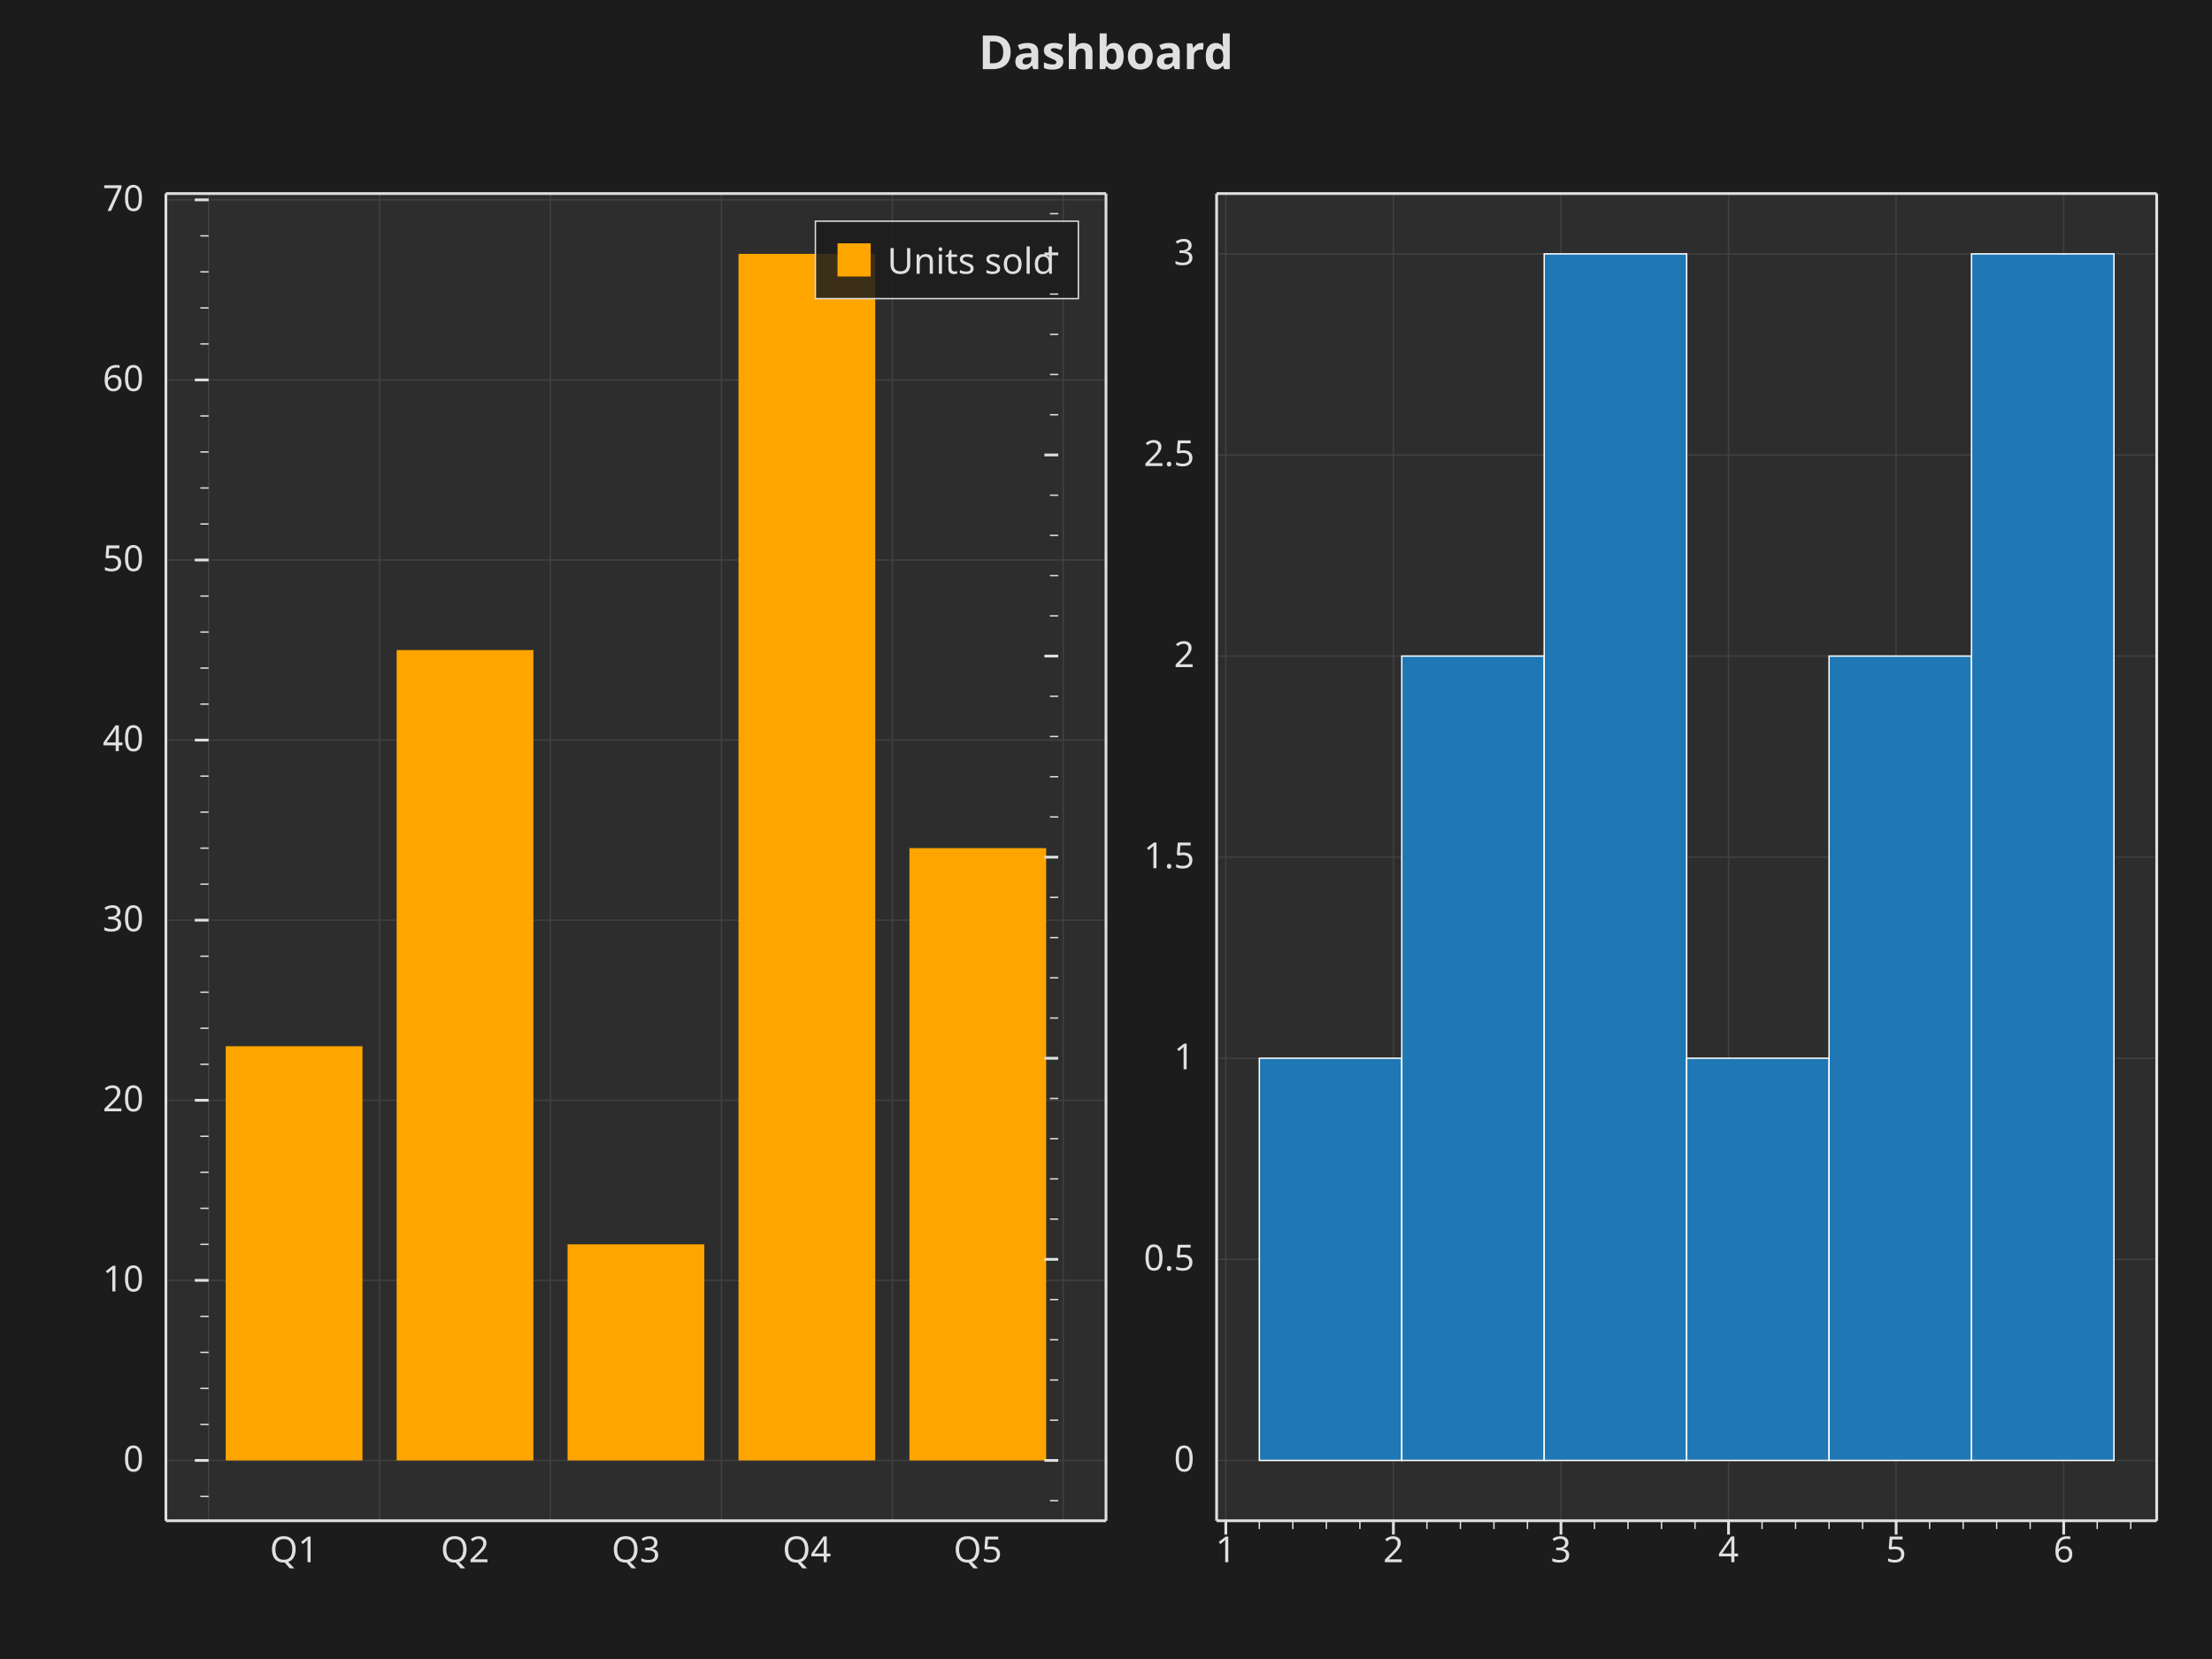
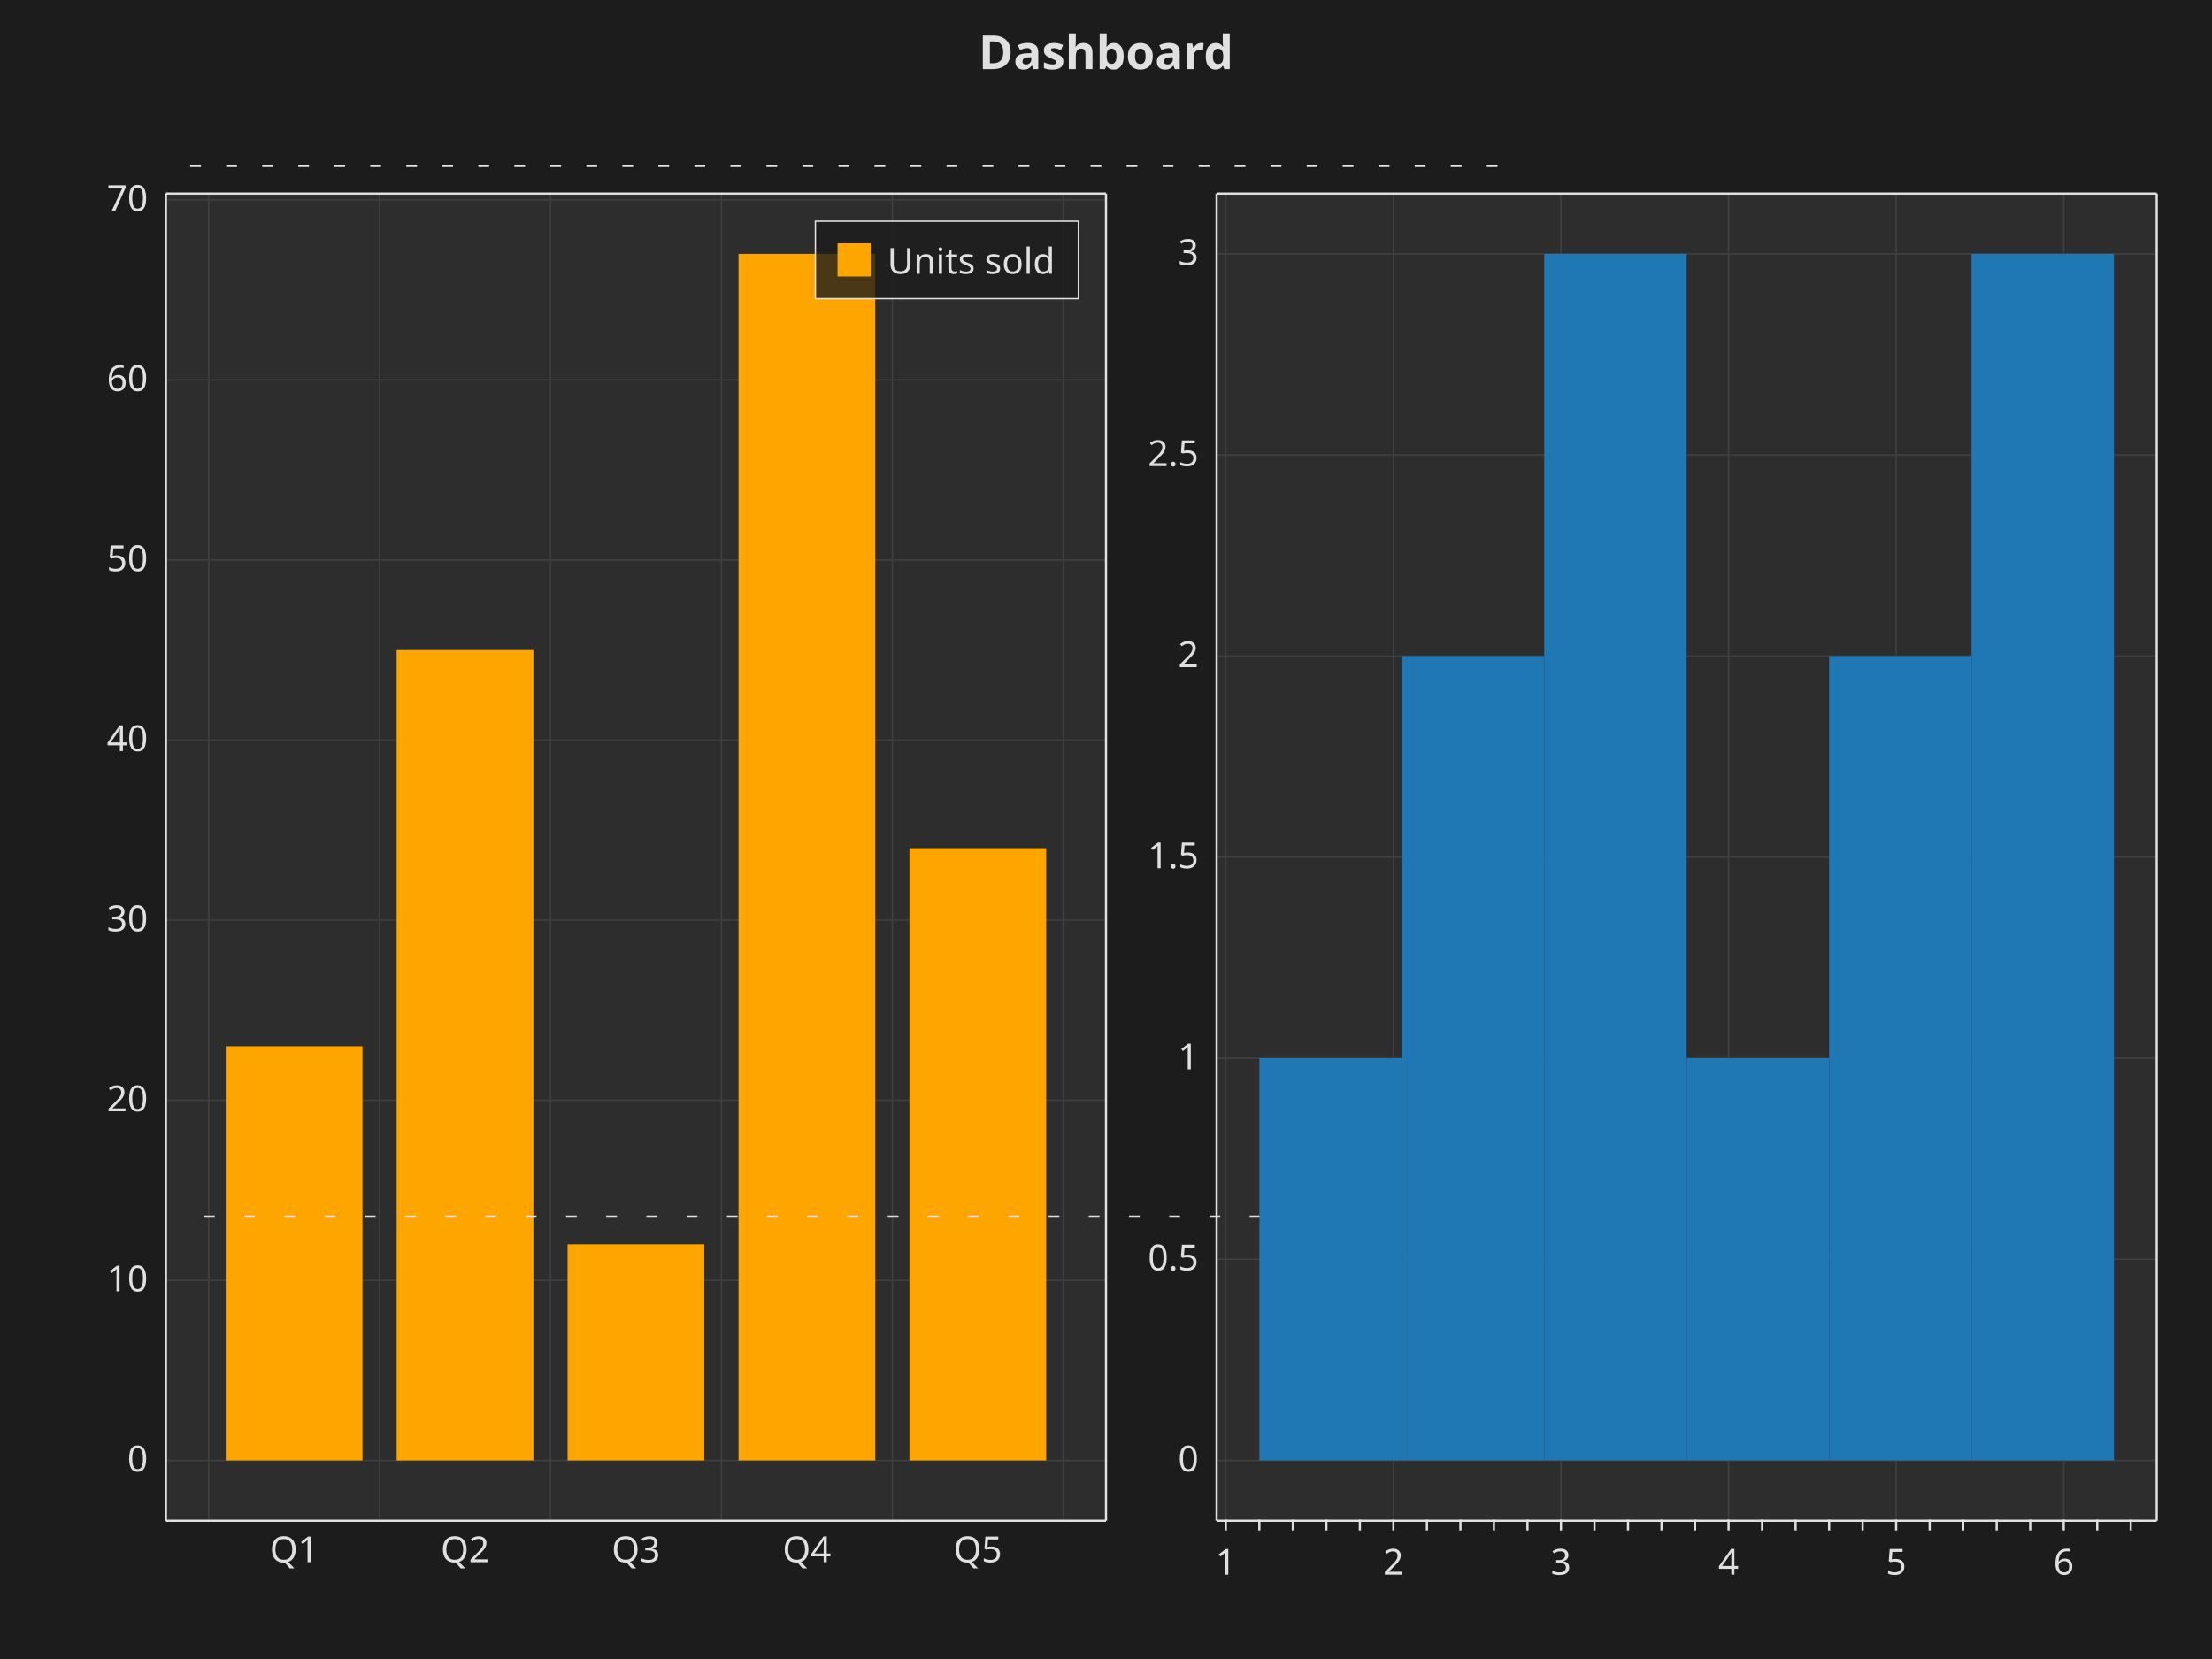
- <svg xmlns="http://www.w3.org/2000/svg" viewBox="0 0 800 600" width="800" height="600">
+ <svg xmlns="http://www.w3.org/2000/svg" viewBox="0 0 800 600" width="800" height="600" role="img" aria-labelledby="chart-title">
  <rect x="0" y="0" width="800" height="600" fill="#1C1C1C" />
  <text x="400" y="25" font-family="sans-serif" font-size="17" text-anchor="middle" font-weight="bold" fill="#E0E0E0">Dashboard</text>
  <rect x="60" y="70" width="340" height="480" fill="#2D2D2D" />
  <line x1="75.455" y1="70" x2="75.455" y2="550" stroke="#404040" stroke-width="0.5" />
  <line x1="137.273" y1="70" x2="137.273" y2="550" stroke="#404040" stroke-width="0.5" />
  <line x1="199.091" y1="70" x2="199.091" y2="550" stroke="#404040" stroke-width="0.5" />
  <line x1="260.909" y1="70" x2="260.909" y2="550" stroke="#404040" stroke-width="0.5" />
  <line x1="322.727" y1="70" x2="322.727" y2="550" stroke="#404040" stroke-width="0.5" />
  <line x1="384.545" y1="70" x2="384.545" y2="550" stroke="#404040" stroke-width="0.5" />
  <line x1="60" y1="528.182" x2="400" y2="528.182" stroke="#404040" stroke-width="0.5" />
  <line x1="60" y1="463.053" x2="400" y2="463.053" stroke="#404040" stroke-width="0.5" />
  <line x1="60" y1="397.924" x2="400" y2="397.924" stroke="#404040" stroke-width="0.5" />
  <line x1="60" y1="332.795" x2="400" y2="332.795" stroke="#404040" stroke-width="0.5" />
  <line x1="60" y1="267.666" x2="400" y2="267.666" stroke="#404040" stroke-width="0.5" />
  <line x1="60" y1="202.537" x2="400" y2="202.537" stroke="#404040" stroke-width="0.5" />
  <line x1="60" y1="137.408" x2="400" y2="137.408" stroke="#404040" stroke-width="0.5" />
  <line x1="60" y1="72.28" x2="400" y2="72.28" stroke="#404040" stroke-width="0.5" />
  <text x="106.364" y="565" font-family="sans-serif" font-size="13" text-anchor="middle" fill="#E0E0E0">Q1</text>
  <text x="168.182" y="565" font-family="sans-serif" font-size="13" text-anchor="middle" fill="#E0E0E0">Q2</text>
  <text x="230" y="565" font-family="sans-serif" font-size="13" text-anchor="middle" fill="#E0E0E0">Q3</text>
  <text x="291.818" y="565" font-family="sans-serif" font-size="13" text-anchor="middle" fill="#E0E0E0">Q4</text>
  <text x="353.636" y="565" font-family="sans-serif" font-size="13" text-anchor="middle" fill="#E0E0E0">Q5</text>
-   <line x1="70.455" y1="528.182" x2="75.455" y2="528.182" stroke="#E0E0E0" stroke-width="1" />
-   <text x="52" y="532.182" font-family="sans-serif" font-size="13" text-anchor="end" fill="#E0E0E0">0</text>
-   <line x1="70.455" y1="463.053" x2="75.455" y2="463.053" stroke="#E0E0E0" stroke-width="1" />
-   <text x="52" y="467.053" font-family="sans-serif" font-size="13" text-anchor="end" fill="#E0E0E0">10</text>
-   <line x1="70.455" y1="397.924" x2="75.455" y2="397.924" stroke="#E0E0E0" stroke-width="1" />
-   <text x="52" y="401.924" font-family="sans-serif" font-size="13" text-anchor="end" fill="#E0E0E0">20</text>
-   <line x1="70.455" y1="332.795" x2="75.455" y2="332.795" stroke="#E0E0E0" stroke-width="1" />
-   <text x="52" y="336.795" font-family="sans-serif" font-size="13" text-anchor="end" fill="#E0E0E0">30</text>
-   <line x1="70.455" y1="267.666" x2="75.455" y2="267.666" stroke="#E0E0E0" stroke-width="1" />
-   <text x="52" y="271.666" font-family="sans-serif" font-size="13" text-anchor="end" fill="#E0E0E0">40</text>
-   <line x1="70.455" y1="202.537" x2="75.455" y2="202.537" stroke="#E0E0E0" stroke-width="1" />
-   <text x="52" y="206.537" font-family="sans-serif" font-size="13" text-anchor="end" fill="#E0E0E0">50</text>
-   <line x1="70.455" y1="137.408" x2="75.455" y2="137.408" stroke="#E0E0E0" stroke-width="1" />
-   <text x="52" y="141.408" font-family="sans-serif" font-size="13" text-anchor="end" fill="#E0E0E0">60</text>
-   <line x1="70.455" y1="72.28" x2="75.455" y2="72.28" stroke="#E0E0E0" stroke-width="1" />
-   <text x="52" y="76.28" font-family="sans-serif" font-size="13" text-anchor="end" fill="#E0E0E0">70</text>
-   <line x1="72.455" y1="541.208" x2="75.455" y2="541.208" stroke="#E0E0E0" stroke-width="0.5" />
-   <line x1="72.455" y1="515.156" x2="75.455" y2="515.156" stroke="#E0E0E0" stroke-width="0.5" />
-   <line x1="72.455" y1="502.13" x2="75.455" y2="502.13" stroke="#E0E0E0" stroke-width="0.5" />
-   <line x1="72.455" y1="489.104" x2="75.455" y2="489.104" stroke="#E0E0E0" stroke-width="0.5" />
-   <line x1="72.455" y1="476.079" x2="75.455" y2="476.079" stroke="#E0E0E0" stroke-width="0.5" />
-   <line x1="72.455" y1="450.027" x2="75.455" y2="450.027" stroke="#E0E0E0" stroke-width="0.5" />
-   <line x1="72.455" y1="437.001" x2="75.455" y2="437.001" stroke="#E0E0E0" stroke-width="0.5" />
-   <line x1="72.455" y1="423.976" x2="75.455" y2="423.976" stroke="#E0E0E0" stroke-width="0.5" />
-   <line x1="72.455" y1="410.95" x2="75.455" y2="410.95" stroke="#E0E0E0" stroke-width="0.5" />
-   <line x1="72.455" y1="384.898" x2="75.455" y2="384.898" stroke="#E0E0E0" stroke-width="0.5" />
-   <line x1="72.455" y1="371.872" x2="75.455" y2="371.872" stroke="#E0E0E0" stroke-width="0.5" />
-   <line x1="72.455" y1="358.847" x2="75.455" y2="358.847" stroke="#E0E0E0" stroke-width="0.5" />
-   <line x1="72.455" y1="345.821" x2="75.455" y2="345.821" stroke="#E0E0E0" stroke-width="0.5" />
-   <line x1="72.455" y1="319.769" x2="75.455" y2="319.769" stroke="#E0E0E0" stroke-width="0.5" />
-   <line x1="72.455" y1="306.744" x2="75.455" y2="306.744" stroke="#E0E0E0" stroke-width="0.5" />
-   <line x1="72.455" y1="293.718" x2="75.455" y2="293.718" stroke="#E0E0E0" stroke-width="0.5" />
-   <line x1="72.455" y1="280.692" x2="75.455" y2="280.692" stroke="#E0E0E0" stroke-width="0.5" />
-   <line x1="72.455" y1="254.64" x2="75.455" y2="254.64" stroke="#E0E0E0" stroke-width="0.5" />
-   <line x1="72.455" y1="241.615" x2="75.455" y2="241.615" stroke="#E0E0E0" stroke-width="0.5" />
-   <line x1="72.455" y1="228.589" x2="75.455" y2="228.589" stroke="#E0E0E0" stroke-width="0.5" />
-   <line x1="72.455" y1="215.563" x2="75.455" y2="215.563" stroke="#E0E0E0" stroke-width="0.5" />
-   <line x1="72.455" y1="189.512" x2="75.455" y2="189.512" stroke="#E0E0E0" stroke-width="0.5" />
-   <line x1="72.455" y1="176.486" x2="75.455" y2="176.486" stroke="#E0E0E0" stroke-width="0.5" />
-   <line x1="72.455" y1="163.46" x2="75.455" y2="163.46" stroke="#E0E0E0" stroke-width="0.5" />
-   <line x1="72.455" y1="150.434" x2="75.455" y2="150.434" stroke="#E0E0E0" stroke-width="0.5" />
-   <line x1="72.455" y1="124.383" x2="75.455" y2="124.383" stroke="#E0E0E0" stroke-width="0.5" />
-   <line x1="72.455" y1="111.357" x2="75.455" y2="111.357" stroke="#E0E0E0" stroke-width="0.5" />
-   <line x1="72.455" y1="98.331" x2="75.455" y2="98.331" stroke="#E0E0E0" stroke-width="0.5" />
-   <line x1="72.455" y1="85.305" x2="75.455" y2="85.305" stroke="#E0E0E0" stroke-width="0.5" />
-   <rect x="81.636" y="378.385" width="49.455" height="149.796" fill="#FFA500" />
-   <rect x="143.455" y="235.102" width="49.455" height="293.08" fill="#FFA500" />
-   <rect x="205.273" y="450.027" width="49.455" height="78.155" fill="#FFA500" />
-   <rect x="267.091" y="91.818" width="49.455" height="436.364" fill="#FFA500" />
-   <rect x="328.909" y="306.744" width="49.455" height="221.438" fill="#FFA500" />
-   <g class="spine">
-     <line x1="60" y1="550" x2="400" y2="550" stroke="#E0E0E0" stroke-width="1" />
+   <line x1="524.682" y1="60" x2="528.582" y2="60" stroke="#E0E0E0" stroke-width="0.8" />
+   <text x="53.5" y="532.182" font-family="sans-serif" font-size="13" text-anchor="end" fill="#E0E0E0">0</text>
+   <line x1="459.553" y1="60" x2="463.453" y2="60" stroke="#E0E0E0" stroke-width="0.8" />
+   <text x="53.5" y="467.053" font-family="sans-serif" font-size="13" text-anchor="end" fill="#E0E0E0">10</text>
+   <line x1="394.424" y1="60" x2="398.324" y2="60" stroke="#E0E0E0" stroke-width="0.8" />
+   <text x="53.5" y="401.924" font-family="sans-serif" font-size="13" text-anchor="end" fill="#E0E0E0">20</text>
+   <line x1="329.295" y1="60" x2="333.195" y2="60" stroke="#E0E0E0" stroke-width="0.8" />
+   <text x="53.5" y="336.795" font-family="sans-serif" font-size="13" text-anchor="end" fill="#E0E0E0">30</text>
+   <line x1="264.166" y1="60" x2="268.066" y2="60" stroke="#E0E0E0" stroke-width="0.8" />
+   <text x="53.5" y="271.666" font-family="sans-serif" font-size="13" text-anchor="end" fill="#E0E0E0">40</text>
+   <line x1="199.037" y1="60" x2="202.937" y2="60" stroke="#E0E0E0" stroke-width="0.8" />
+   <text x="53.5" y="206.537" font-family="sans-serif" font-size="13" text-anchor="end" fill="#E0E0E0">50</text>
+   <line x1="133.908" y1="60" x2="137.808" y2="60" stroke="#E0E0E0" stroke-width="0.8" />
+   <text x="53.5" y="141.408" font-family="sans-serif" font-size="13" text-anchor="end" fill="#E0E0E0">60</text>
+   <line x1="68.78" y1="60" x2="72.68" y2="60" stroke="#E0E0E0" stroke-width="0.8" />
+   <text x="53.5" y="76.28" font-family="sans-serif" font-size="13" text-anchor="end" fill="#E0E0E0">70</text>
+   <line x1="537.708" y1="60" x2="541.608" y2="60" stroke="#E0E0E0" stroke-width="0.8" />
+   <line x1="511.656" y1="60" x2="515.556" y2="60" stroke="#E0E0E0" stroke-width="0.8" />
+   <line x1="498.63" y1="60" x2="502.53" y2="60" stroke="#E0E0E0" stroke-width="0.8" />
+   <line x1="485.604" y1="60" x2="489.504" y2="60" stroke="#E0E0E0" stroke-width="0.8" />
+   <line x1="472.579" y1="60" x2="476.479" y2="60" stroke="#E0E0E0" stroke-width="0.8" />
+   <line x1="446.527" y1="60" x2="450.427" y2="60" stroke="#E0E0E0" stroke-width="0.8" />
+   <line x1="433.501" y1="60" x2="437.401" y2="60" stroke="#E0E0E0" stroke-width="0.8" />
+   <line x1="420.476" y1="60" x2="424.376" y2="60" stroke="#E0E0E0" stroke-width="0.8" />
+   <line x1="407.45" y1="60" x2="411.35" y2="60" stroke="#E0E0E0" stroke-width="0.8" />
+   <line x1="381.398" y1="60" x2="385.298" y2="60" stroke="#E0E0E0" stroke-width="0.8" />
+   <line x1="368.372" y1="60" x2="372.272" y2="60" stroke="#E0E0E0" stroke-width="0.8" />
+   <line x1="355.347" y1="60" x2="359.247" y2="60" stroke="#E0E0E0" stroke-width="0.8" />
+   <line x1="342.321" y1="60" x2="346.221" y2="60" stroke="#E0E0E0" stroke-width="0.8" />
+   <line x1="316.269" y1="60" x2="320.169" y2="60" stroke="#E0E0E0" stroke-width="0.8" />
+   <line x1="303.244" y1="60" x2="307.144" y2="60" stroke="#E0E0E0" stroke-width="0.8" />
+   <line x1="290.218" y1="60" x2="294.118" y2="60" stroke="#E0E0E0" stroke-width="0.8" />
+   <line x1="277.192" y1="60" x2="281.092" y2="60" stroke="#E0E0E0" stroke-width="0.8" />
+   <line x1="251.14" y1="60" x2="255.04" y2="60" stroke="#E0E0E0" stroke-width="0.8" />
+   <line x1="238.115" y1="60" x2="242.015" y2="60" stroke="#E0E0E0" stroke-width="0.8" />
+   <line x1="225.089" y1="60" x2="228.989" y2="60" stroke="#E0E0E0" stroke-width="0.8" />
+   <line x1="212.063" y1="60" x2="215.963" y2="60" stroke="#E0E0E0" stroke-width="0.8" />
+   <line x1="186.012" y1="60" x2="189.912" y2="60" stroke="#E0E0E0" stroke-width="0.8" />
+   <line x1="172.986" y1="60" x2="176.886" y2="60" stroke="#E0E0E0" stroke-width="0.8" />
+   <line x1="159.96" y1="60" x2="163.86" y2="60" stroke="#E0E0E0" stroke-width="0.8" />
+   <line x1="146.934" y1="60" x2="150.834" y2="60" stroke="#E0E0E0" stroke-width="0.8" />
+   <line x1="120.883" y1="60" x2="124.783" y2="60" stroke="#E0E0E0" stroke-width="0.8" />
+   <line x1="107.857" y1="60" x2="111.757" y2="60" stroke="#E0E0E0" stroke-width="0.8" />
+   <line x1="94.831" y1="60" x2="98.731" y2="60" stroke="#E0E0E0" stroke-width="0.8" />
+   <line x1="81.805" y1="60" x2="85.705" y2="60" stroke="#E0E0E0" stroke-width="0.8" />
+   <g class="series" aria-label="Units sold">
+     <rect x="81.636" y="378.385" width="49.455" height="149.796" fill="#FFA500" />
+     <rect x="143.455" y="235.102" width="49.455" height="293.08" fill="#FFA500" />
+     <rect x="205.273" y="450.027" width="49.455" height="78.155" fill="#FFA500" />
+     <rect x="267.091" y="91.818" width="49.455" height="436.364" fill="#FFA500" />
+     <rect x="328.909" y="306.744" width="49.455" height="221.438" fill="#FFA500" />
  </g>
  <g class="spine">
-     <line x1="60" y1="70" x2="400" y2="70" stroke="#E0E0E0" stroke-width="1" />
+     <line x1="60" y1="550" x2="400" y2="550" stroke="#E0E0E0" stroke-width="0.8" />
  </g>
  <g class="spine">
-     <line x1="60" y1="70" x2="60" y2="550" stroke="#E0E0E0" stroke-width="1" />
+     <line x1="60" y1="70" x2="400" y2="70" stroke="#E0E0E0" stroke-width="0.8" />
  </g>
  <g class="spine">
-     <line x1="400" y1="70" x2="400" y2="550" stroke="#E0E0E0" stroke-width="1" />
+     <line x1="60" y1="70" x2="60" y2="550" stroke="#E0E0E0" stroke-width="0.8" />
  </g>
-   <rect x="294.9" y="80" width="95.1" height="28" fill="#1C1C1C" fill-opacity="0.863" stroke="#E0E0E0" stroke-width="0.5" />
-   <g class="legend">
+   <g class="spine">
+     <line x1="400" y1="70" x2="400" y2="550" stroke="#E0E0E0" stroke-width="0.8" />
+   </g>
+   <rect x="294.9" y="80" width="95.1" height="28" fill="#1C1C1C" fill-opacity="0.8" stroke="#E0E0E0" stroke-width="0.5" />
+   <g class="legend" aria-label="Chart legend">
    <rect x="302.9" y="88" width="12" height="12" fill="#FFA500" />
    <text x="320.9" y="99" font-family="sans-serif" font-size="13" text-anchor="start" fill="#E0E0E0">Units sold</text>
  </g>
  <rect x="440" y="70" width="340" height="480" fill="#2D2D2D" />
  <line x1="443.333" y1="70" x2="443.333" y2="550" stroke="#404040" stroke-width="0.5" />
  <line x1="503.939" y1="70" x2="503.939" y2="550" stroke="#404040" stroke-width="0.5" />
  <line x1="564.545" y1="70" x2="564.545" y2="550" stroke="#404040" stroke-width="0.5" />
  <line x1="625.152" y1="70" x2="625.152" y2="550" stroke="#404040" stroke-width="0.5" />
  <line x1="685.758" y1="70" x2="685.758" y2="550" stroke="#404040" stroke-width="0.5" />
  <line x1="746.364" y1="70" x2="746.364" y2="550" stroke="#404040" stroke-width="0.5" />
  <line x1="440" y1="528.182" x2="780" y2="528.182" stroke="#404040" stroke-width="0.5" />
  <line x1="440" y1="455.455" x2="780" y2="455.455" stroke="#404040" stroke-width="0.5" />
  <line x1="440" y1="382.727" x2="780" y2="382.727" stroke="#404040" stroke-width="0.5" />
  <line x1="440" y1="310" x2="780" y2="310" stroke="#404040" stroke-width="0.5" />
  <line x1="440" y1="237.273" x2="780" y2="237.273" stroke="#404040" stroke-width="0.5" />
  <line x1="440" y1="164.545" x2="780" y2="164.545" stroke="#404040" stroke-width="0.5" />
  <line x1="440" y1="91.818" x2="780" y2="91.818" stroke="#404040" stroke-width="0.5" />
-   <line x1="443.333" y1="550" x2="443.333" y2="555" stroke="#E0E0E0" stroke-width="1" />
-   <text x="443.333" y="565" font-family="sans-serif" font-size="13" text-anchor="middle" fill="#E0E0E0">1</text>
-   <line x1="503.939" y1="550" x2="503.939" y2="555" stroke="#E0E0E0" stroke-width="1" />
-   <text x="503.939" y="565" font-family="sans-serif" font-size="13" text-anchor="middle" fill="#E0E0E0">2</text>
-   <line x1="564.545" y1="550" x2="564.545" y2="555" stroke="#E0E0E0" stroke-width="1" />
-   <text x="564.545" y="565" font-family="sans-serif" font-size="13" text-anchor="middle" fill="#E0E0E0">3</text>
-   <line x1="625.152" y1="550" x2="625.152" y2="555" stroke="#E0E0E0" stroke-width="1" />
-   <text x="625.152" y="565" font-family="sans-serif" font-size="13" text-anchor="middle" fill="#E0E0E0">4</text>
-   <line x1="685.758" y1="550" x2="685.758" y2="555" stroke="#E0E0E0" stroke-width="1" />
-   <text x="685.758" y="565" font-family="sans-serif" font-size="13" text-anchor="middle" fill="#E0E0E0">5</text>
-   <line x1="746.364" y1="550" x2="746.364" y2="555" stroke="#E0E0E0" stroke-width="1" />
-   <text x="746.364" y="565" font-family="sans-serif" font-size="13" text-anchor="middle" fill="#E0E0E0">6</text>
-   <line x1="455.455" y1="550" x2="455.455" y2="553" stroke="#E0E0E0" stroke-width="0.5" />
-   <line x1="467.576" y1="550" x2="467.576" y2="553" stroke="#E0E0E0" stroke-width="0.5" />
-   <line x1="479.697" y1="550" x2="479.697" y2="553" stroke="#E0E0E0" stroke-width="0.5" />
-   <line x1="491.818" y1="550" x2="491.818" y2="553" stroke="#E0E0E0" stroke-width="0.5" />
-   <line x1="516.061" y1="550" x2="516.061" y2="553" stroke="#E0E0E0" stroke-width="0.5" />
-   <line x1="528.182" y1="550" x2="528.182" y2="553" stroke="#E0E0E0" stroke-width="0.5" />
-   <line x1="540.303" y1="550" x2="540.303" y2="553" stroke="#E0E0E0" stroke-width="0.5" />
-   <line x1="552.424" y1="550" x2="552.424" y2="553" stroke="#E0E0E0" stroke-width="0.5" />
-   <line x1="576.667" y1="550" x2="576.667" y2="553" stroke="#E0E0E0" stroke-width="0.5" />
-   <line x1="588.788" y1="550" x2="588.788" y2="553" stroke="#E0E0E0" stroke-width="0.5" />
-   <line x1="600.909" y1="550" x2="600.909" y2="553" stroke="#E0E0E0" stroke-width="0.5" />
-   <line x1="613.03" y1="550" x2="613.03" y2="553" stroke="#E0E0E0" stroke-width="0.5" />
-   <line x1="637.273" y1="550" x2="637.273" y2="553" stroke="#E0E0E0" stroke-width="0.5" />
-   <line x1="649.394" y1="550" x2="649.394" y2="553" stroke="#E0E0E0" stroke-width="0.5" />
-   <line x1="661.515" y1="550" x2="661.515" y2="553" stroke="#E0E0E0" stroke-width="0.5" />
-   <line x1="673.636" y1="550" x2="673.636" y2="553" stroke="#E0E0E0" stroke-width="0.5" />
-   <line x1="697.879" y1="550" x2="697.879" y2="553" stroke="#E0E0E0" stroke-width="0.5" />
-   <line x1="710" y1="550" x2="710" y2="553" stroke="#E0E0E0" stroke-width="0.5" />
-   <line x1="722.121" y1="550" x2="722.121" y2="553" stroke="#E0E0E0" stroke-width="0.5" />
-   <line x1="734.242" y1="550" x2="734.242" y2="553" stroke="#E0E0E0" stroke-width="0.5" />
-   <line x1="758.485" y1="550" x2="758.485" y2="553" stroke="#E0E0E0" stroke-width="0.5" />
-   <line x1="770.606" y1="550" x2="770.606" y2="553" stroke="#E0E0E0" stroke-width="0.5" />
-   <line x1="377.727" y1="528.182" x2="382.727" y2="528.182" stroke="#E0E0E0" stroke-width="1" />
-   <text x="432" y="532.182" font-family="sans-serif" font-size="13" text-anchor="end" fill="#E0E0E0">0</text>
-   <line x1="377.727" y1="455.455" x2="382.727" y2="455.455" stroke="#E0E0E0" stroke-width="1" />
-   <text x="432" y="459.455" font-family="sans-serif" font-size="13" text-anchor="end" fill="#E0E0E0">0.5</text>
-   <line x1="377.727" y1="382.727" x2="382.727" y2="382.727" stroke="#E0E0E0" stroke-width="1" />
-   <text x="432" y="386.727" font-family="sans-serif" font-size="13" text-anchor="end" fill="#E0E0E0">1</text>
-   <line x1="377.727" y1="310" x2="382.727" y2="310" stroke="#E0E0E0" stroke-width="1" />
-   <text x="432" y="314" font-family="sans-serif" font-size="13" text-anchor="end" fill="#E0E0E0">1.5</text>
-   <line x1="377.727" y1="237.273" x2="382.727" y2="237.273" stroke="#E0E0E0" stroke-width="1" />
-   <text x="432" y="241.273" font-family="sans-serif" font-size="13" text-anchor="end" fill="#E0E0E0">2</text>
-   <line x1="377.727" y1="164.545" x2="382.727" y2="164.545" stroke="#E0E0E0" stroke-width="1" />
-   <text x="432" y="168.545" font-family="sans-serif" font-size="13" text-anchor="end" fill="#E0E0E0">2.5</text>
-   <line x1="377.727" y1="91.818" x2="382.727" y2="91.818" stroke="#E0E0E0" stroke-width="1" />
-   <text x="432" y="95.818" font-family="sans-serif" font-size="13" text-anchor="end" fill="#E0E0E0">3</text>
-   <line x1="379.727" y1="542.727" x2="382.727" y2="542.727" stroke="#E0E0E0" stroke-width="0.5" />
-   <line x1="379.727" y1="513.636" x2="382.727" y2="513.636" stroke="#E0E0E0" stroke-width="0.5" />
-   <line x1="379.727" y1="499.091" x2="382.727" y2="499.091" stroke="#E0E0E0" stroke-width="0.5" />
-   <line x1="379.727" y1="484.545" x2="382.727" y2="484.545" stroke="#E0E0E0" stroke-width="0.5" />
-   <line x1="379.727" y1="470" x2="382.727" y2="470" stroke="#E0E0E0" stroke-width="0.5" />
-   <line x1="379.727" y1="440.909" x2="382.727" y2="440.909" stroke="#E0E0E0" stroke-width="0.5" />
-   <line x1="379.727" y1="426.364" x2="382.727" y2="426.364" stroke="#E0E0E0" stroke-width="0.5" />
-   <line x1="379.727" y1="411.818" x2="382.727" y2="411.818" stroke="#E0E0E0" stroke-width="0.5" />
-   <line x1="379.727" y1="397.273" x2="382.727" y2="397.273" stroke="#E0E0E0" stroke-width="0.5" />
-   <line x1="379.727" y1="368.182" x2="382.727" y2="368.182" stroke="#E0E0E0" stroke-width="0.5" />
-   <line x1="379.727" y1="353.636" x2="382.727" y2="353.636" stroke="#E0E0E0" stroke-width="0.5" />
-   <line x1="379.727" y1="339.091" x2="382.727" y2="339.091" stroke="#E0E0E0" stroke-width="0.5" />
-   <line x1="379.727" y1="324.545" x2="382.727" y2="324.545" stroke="#E0E0E0" stroke-width="0.5" />
-   <line x1="379.727" y1="295.455" x2="382.727" y2="295.455" stroke="#E0E0E0" stroke-width="0.5" />
-   <line x1="379.727" y1="280.909" x2="382.727" y2="280.909" stroke="#E0E0E0" stroke-width="0.5" />
-   <line x1="379.727" y1="266.364" x2="382.727" y2="266.364" stroke="#E0E0E0" stroke-width="0.5" />
-   <line x1="379.727" y1="251.818" x2="382.727" y2="251.818" stroke="#E0E0E0" stroke-width="0.5" />
-   <line x1="379.727" y1="222.727" x2="382.727" y2="222.727" stroke="#E0E0E0" stroke-width="0.5" />
-   <line x1="379.727" y1="208.182" x2="382.727" y2="208.182" stroke="#E0E0E0" stroke-width="0.5" />
-   <line x1="379.727" y1="193.636" x2="382.727" y2="193.636" stroke="#E0E0E0" stroke-width="0.5" />
-   <line x1="379.727" y1="179.091" x2="382.727" y2="179.091" stroke="#E0E0E0" stroke-width="0.5" />
-   <line x1="379.727" y1="150" x2="382.727" y2="150" stroke="#E0E0E0" stroke-width="0.5" />
-   <line x1="379.727" y1="135.455" x2="382.727" y2="135.455" stroke="#E0E0E0" stroke-width="0.5" />
-   <line x1="379.727" y1="120.909" x2="382.727" y2="120.909" stroke="#E0E0E0" stroke-width="0.5" />
-   <line x1="379.727" y1="106.364" x2="382.727" y2="106.364" stroke="#E0E0E0" stroke-width="0.5" />
-   <line x1="379.727" y1="77.273" x2="382.727" y2="77.273" stroke="#E0E0E0" stroke-width="0.5" />
-   <rect x="455.455" y="382.727" width="51.515" height="145.455" fill="#1F77B4" stroke="#FFFFFF" stroke-width="0.5" />
-   <rect x="506.97" y="237.273" width="51.515" height="290.909" fill="#1F77B4" stroke="#FFFFFF" stroke-width="0.5" />
-   <rect x="558.485" y="91.818" width="51.515" height="436.364" fill="#1F77B4" stroke="#FFFFFF" stroke-width="0.5" />
-   <rect x="610" y="382.727" width="51.515" height="145.455" fill="#1F77B4" stroke="#FFFFFF" stroke-width="0.5" />
-   <rect x="661.515" y="237.273" width="51.515" height="290.909" fill="#1F77B4" stroke="#FFFFFF" stroke-width="0.5" />
-   <rect x="713.03" y="91.818" width="51.515" height="436.364" fill="#1F77B4" stroke="#FFFFFF" stroke-width="0.5" />
+   <line x1="443.333" y1="549.6" x2="443.333" y2="553.5" stroke="#E0E0E0" stroke-width="0.8" />
+   <text x="443.333" y="569.5" font-family="sans-serif" font-size="13" text-anchor="middle" fill="#E0E0E0">1</text>
+   <line x1="503.939" y1="549.6" x2="503.939" y2="553.5" stroke="#E0E0E0" stroke-width="0.8" />
+   <text x="503.939" y="569.5" font-family="sans-serif" font-size="13" text-anchor="middle" fill="#E0E0E0">2</text>
+   <line x1="564.545" y1="549.6" x2="564.545" y2="553.5" stroke="#E0E0E0" stroke-width="0.8" />
+   <text x="564.545" y="569.5" font-family="sans-serif" font-size="13" text-anchor="middle" fill="#E0E0E0">3</text>
+   <line x1="625.152" y1="549.6" x2="625.152" y2="553.5" stroke="#E0E0E0" stroke-width="0.8" />
+   <text x="625.152" y="569.5" font-family="sans-serif" font-size="13" text-anchor="middle" fill="#E0E0E0">4</text>
+   <line x1="685.758" y1="549.6" x2="685.758" y2="553.5" stroke="#E0E0E0" stroke-width="0.8" />
+   <text x="685.758" y="569.5" font-family="sans-serif" font-size="13" text-anchor="middle" fill="#E0E0E0">5</text>
+   <line x1="746.364" y1="549.6" x2="746.364" y2="553.5" stroke="#E0E0E0" stroke-width="0.8" />
+   <text x="746.364" y="569.5" font-family="sans-serif" font-size="13" text-anchor="middle" fill="#E0E0E0">6</text>
+   <line x1="455.455" y1="549.6" x2="455.455" y2="553.5" stroke="#E0E0E0" stroke-width="0.8" />
+   <line x1="467.576" y1="549.6" x2="467.576" y2="553.5" stroke="#E0E0E0" stroke-width="0.8" />
+   <line x1="479.697" y1="549.6" x2="479.697" y2="553.5" stroke="#E0E0E0" stroke-width="0.8" />
+   <line x1="491.818" y1="549.6" x2="491.818" y2="553.5" stroke="#E0E0E0" stroke-width="0.8" />
+   <line x1="516.061" y1="549.6" x2="516.061" y2="553.5" stroke="#E0E0E0" stroke-width="0.8" />
+   <line x1="528.182" y1="549.6" x2="528.182" y2="553.5" stroke="#E0E0E0" stroke-width="0.8" />
+   <line x1="540.303" y1="549.6" x2="540.303" y2="553.5" stroke="#E0E0E0" stroke-width="0.8" />
+   <line x1="552.424" y1="549.6" x2="552.424" y2="553.5" stroke="#E0E0E0" stroke-width="0.8" />
+   <line x1="576.667" y1="549.6" x2="576.667" y2="553.5" stroke="#E0E0E0" stroke-width="0.8" />
+   <line x1="588.788" y1="549.6" x2="588.788" y2="553.5" stroke="#E0E0E0" stroke-width="0.8" />
+   <line x1="600.909" y1="549.6" x2="600.909" y2="553.5" stroke="#E0E0E0" stroke-width="0.8" />
+   <line x1="613.03" y1="549.6" x2="613.03" y2="553.5" stroke="#E0E0E0" stroke-width="0.8" />
+   <line x1="637.273" y1="549.6" x2="637.273" y2="553.5" stroke="#E0E0E0" stroke-width="0.8" />
+   <line x1="649.394" y1="549.6" x2="649.394" y2="553.5" stroke="#E0E0E0" stroke-width="0.8" />
+   <line x1="661.515" y1="549.6" x2="661.515" y2="553.5" stroke="#E0E0E0" stroke-width="0.8" />
+   <line x1="673.636" y1="549.6" x2="673.636" y2="553.5" stroke="#E0E0E0" stroke-width="0.8" />
+   <line x1="697.879" y1="549.6" x2="697.879" y2="553.5" stroke="#E0E0E0" stroke-width="0.8" />
+   <line x1="710" y1="549.6" x2="710" y2="553.5" stroke="#E0E0E0" stroke-width="0.8" />
+   <line x1="722.121" y1="549.6" x2="722.121" y2="553.5" stroke="#E0E0E0" stroke-width="0.8" />
+   <line x1="734.242" y1="549.6" x2="734.242" y2="553.5" stroke="#E0E0E0" stroke-width="0.8" />
+   <line x1="758.485" y1="549.6" x2="758.485" y2="553.5" stroke="#E0E0E0" stroke-width="0.8" />
+   <line x1="770.606" y1="549.6" x2="770.606" y2="553.5" stroke="#E0E0E0" stroke-width="0.8" />
+   <line x1="524.682" y1="440" x2="528.582" y2="440" stroke="#E0E0E0" stroke-width="0.8" />
+   <text x="433.5" y="532.182" font-family="sans-serif" font-size="13" text-anchor="end" fill="#E0E0E0">0</text>
+   <line x1="451.955" y1="440" x2="455.855" y2="440" stroke="#E0E0E0" stroke-width="0.8" />
+   <text x="433.5" y="459.455" font-family="sans-serif" font-size="13" text-anchor="end" fill="#E0E0E0">0.5</text>
+   <line x1="379.227" y1="440" x2="383.127" y2="440" stroke="#E0E0E0" stroke-width="0.8" />
+   <text x="433.5" y="386.727" font-family="sans-serif" font-size="13" text-anchor="end" fill="#E0E0E0">1</text>
+   <line x1="306.5" y1="440" x2="310.4" y2="440" stroke="#E0E0E0" stroke-width="0.8" />
+   <text x="433.5" y="314" font-family="sans-serif" font-size="13" text-anchor="end" fill="#E0E0E0">1.5</text>
+   <line x1="233.773" y1="440" x2="237.673" y2="440" stroke="#E0E0E0" stroke-width="0.8" />
+   <text x="433.5" y="241.273" font-family="sans-serif" font-size="13" text-anchor="end" fill="#E0E0E0">2</text>
+   <line x1="161.045" y1="440" x2="164.945" y2="440" stroke="#E0E0E0" stroke-width="0.8" />
+   <text x="433.5" y="168.545" font-family="sans-serif" font-size="13" text-anchor="end" fill="#E0E0E0">2.5</text>
+   <line x1="88.318" y1="440" x2="92.218" y2="440" stroke="#E0E0E0" stroke-width="0.8" />
+   <text x="433.5" y="95.818" font-family="sans-serif" font-size="13" text-anchor="end" fill="#E0E0E0">3</text>
+   <line x1="539.227" y1="440" x2="543.127" y2="440" stroke="#E0E0E0" stroke-width="0.8" />
+   <line x1="510.136" y1="440" x2="514.036" y2="440" stroke="#E0E0E0" stroke-width="0.8" />
+   <line x1="495.591" y1="440" x2="499.491" y2="440" stroke="#E0E0E0" stroke-width="0.8" />
+   <line x1="481.045" y1="440" x2="484.945" y2="440" stroke="#E0E0E0" stroke-width="0.8" />
+   <line x1="466.5" y1="440" x2="470.4" y2="440" stroke="#E0E0E0" stroke-width="0.8" />
+   <line x1="437.409" y1="440" x2="441.309" y2="440" stroke="#E0E0E0" stroke-width="0.8" />
+   <line x1="422.864" y1="440" x2="426.764" y2="440" stroke="#E0E0E0" stroke-width="0.8" />
+   <line x1="408.318" y1="440" x2="412.218" y2="440" stroke="#E0E0E0" stroke-width="0.8" />
+   <line x1="393.773" y1="440" x2="397.673" y2="440" stroke="#E0E0E0" stroke-width="0.8" />
+   <line x1="364.682" y1="440" x2="368.582" y2="440" stroke="#E0E0E0" stroke-width="0.8" />
+   <line x1="350.136" y1="440" x2="354.036" y2="440" stroke="#E0E0E0" stroke-width="0.8" />
+   <line x1="335.591" y1="440" x2="339.491" y2="440" stroke="#E0E0E0" stroke-width="0.8" />
+   <line x1="321.045" y1="440" x2="324.945" y2="440" stroke="#E0E0E0" stroke-width="0.8" />
+   <line x1="291.955" y1="440" x2="295.855" y2="440" stroke="#E0E0E0" stroke-width="0.8" />
+   <line x1="277.409" y1="440" x2="281.309" y2="440" stroke="#E0E0E0" stroke-width="0.8" />
+   <line x1="262.864" y1="440" x2="266.764" y2="440" stroke="#E0E0E0" stroke-width="0.8" />
+   <line x1="248.318" y1="440" x2="252.218" y2="440" stroke="#E0E0E0" stroke-width="0.8" />
+   <line x1="219.227" y1="440" x2="223.127" y2="440" stroke="#E0E0E0" stroke-width="0.8" />
+   <line x1="204.682" y1="440" x2="208.582" y2="440" stroke="#E0E0E0" stroke-width="0.8" />
+   <line x1="190.136" y1="440" x2="194.036" y2="440" stroke="#E0E0E0" stroke-width="0.8" />
+   <line x1="175.591" y1="440" x2="179.491" y2="440" stroke="#E0E0E0" stroke-width="0.8" />
+   <line x1="146.5" y1="440" x2="150.4" y2="440" stroke="#E0E0E0" stroke-width="0.8" />
+   <line x1="131.955" y1="440" x2="135.855" y2="440" stroke="#E0E0E0" stroke-width="0.8" />
+   <line x1="117.409" y1="440" x2="121.309" y2="440" stroke="#E0E0E0" stroke-width="0.8" />
+   <line x1="102.864" y1="440" x2="106.764" y2="440" stroke="#E0E0E0" stroke-width="0.8" />
+   <line x1="73.773" y1="440" x2="77.673" y2="440" stroke="#E0E0E0" stroke-width="0.8" />
+   <rect x="455.455" y="382.727" width="51.515" height="145.455" fill="#1F77B4" />
+   <rect x="506.97" y="237.273" width="51.515" height="290.909" fill="#1F77B4" />
+   <rect x="558.485" y="91.818" width="51.515" height="436.364" fill="#1F77B4" />
+   <rect x="610" y="382.727" width="51.515" height="145.455" fill="#1F77B4" />
+   <rect x="661.515" y="237.273" width="51.515" height="290.909" fill="#1F77B4" />
+   <rect x="713.03" y="91.818" width="51.515" height="436.364" fill="#1F77B4" />
  <g class="spine">
-     <line x1="440" y1="550" x2="780" y2="550" stroke="#E0E0E0" stroke-width="1" />
+     <line x1="440" y1="550" x2="780" y2="550" stroke="#E0E0E0" stroke-width="0.8" />
  </g>
  <g class="spine">
-     <line x1="440" y1="70" x2="780" y2="70" stroke="#E0E0E0" stroke-width="1" />
+     <line x1="440" y1="70" x2="780" y2="70" stroke="#E0E0E0" stroke-width="0.8" />
  </g>
  <g class="spine">
-     <line x1="440" y1="70" x2="440" y2="550" stroke="#E0E0E0" stroke-width="1" />
+     <line x1="440" y1="70" x2="440" y2="550" stroke="#E0E0E0" stroke-width="0.8" />
  </g>
  <g class="spine">
-     <line x1="780" y1="70" x2="780" y2="550" stroke="#E0E0E0" stroke-width="1" />
+     <line x1="780" y1="70" x2="780" y2="550" stroke="#E0E0E0" stroke-width="0.8" />
  </g>
</svg>
